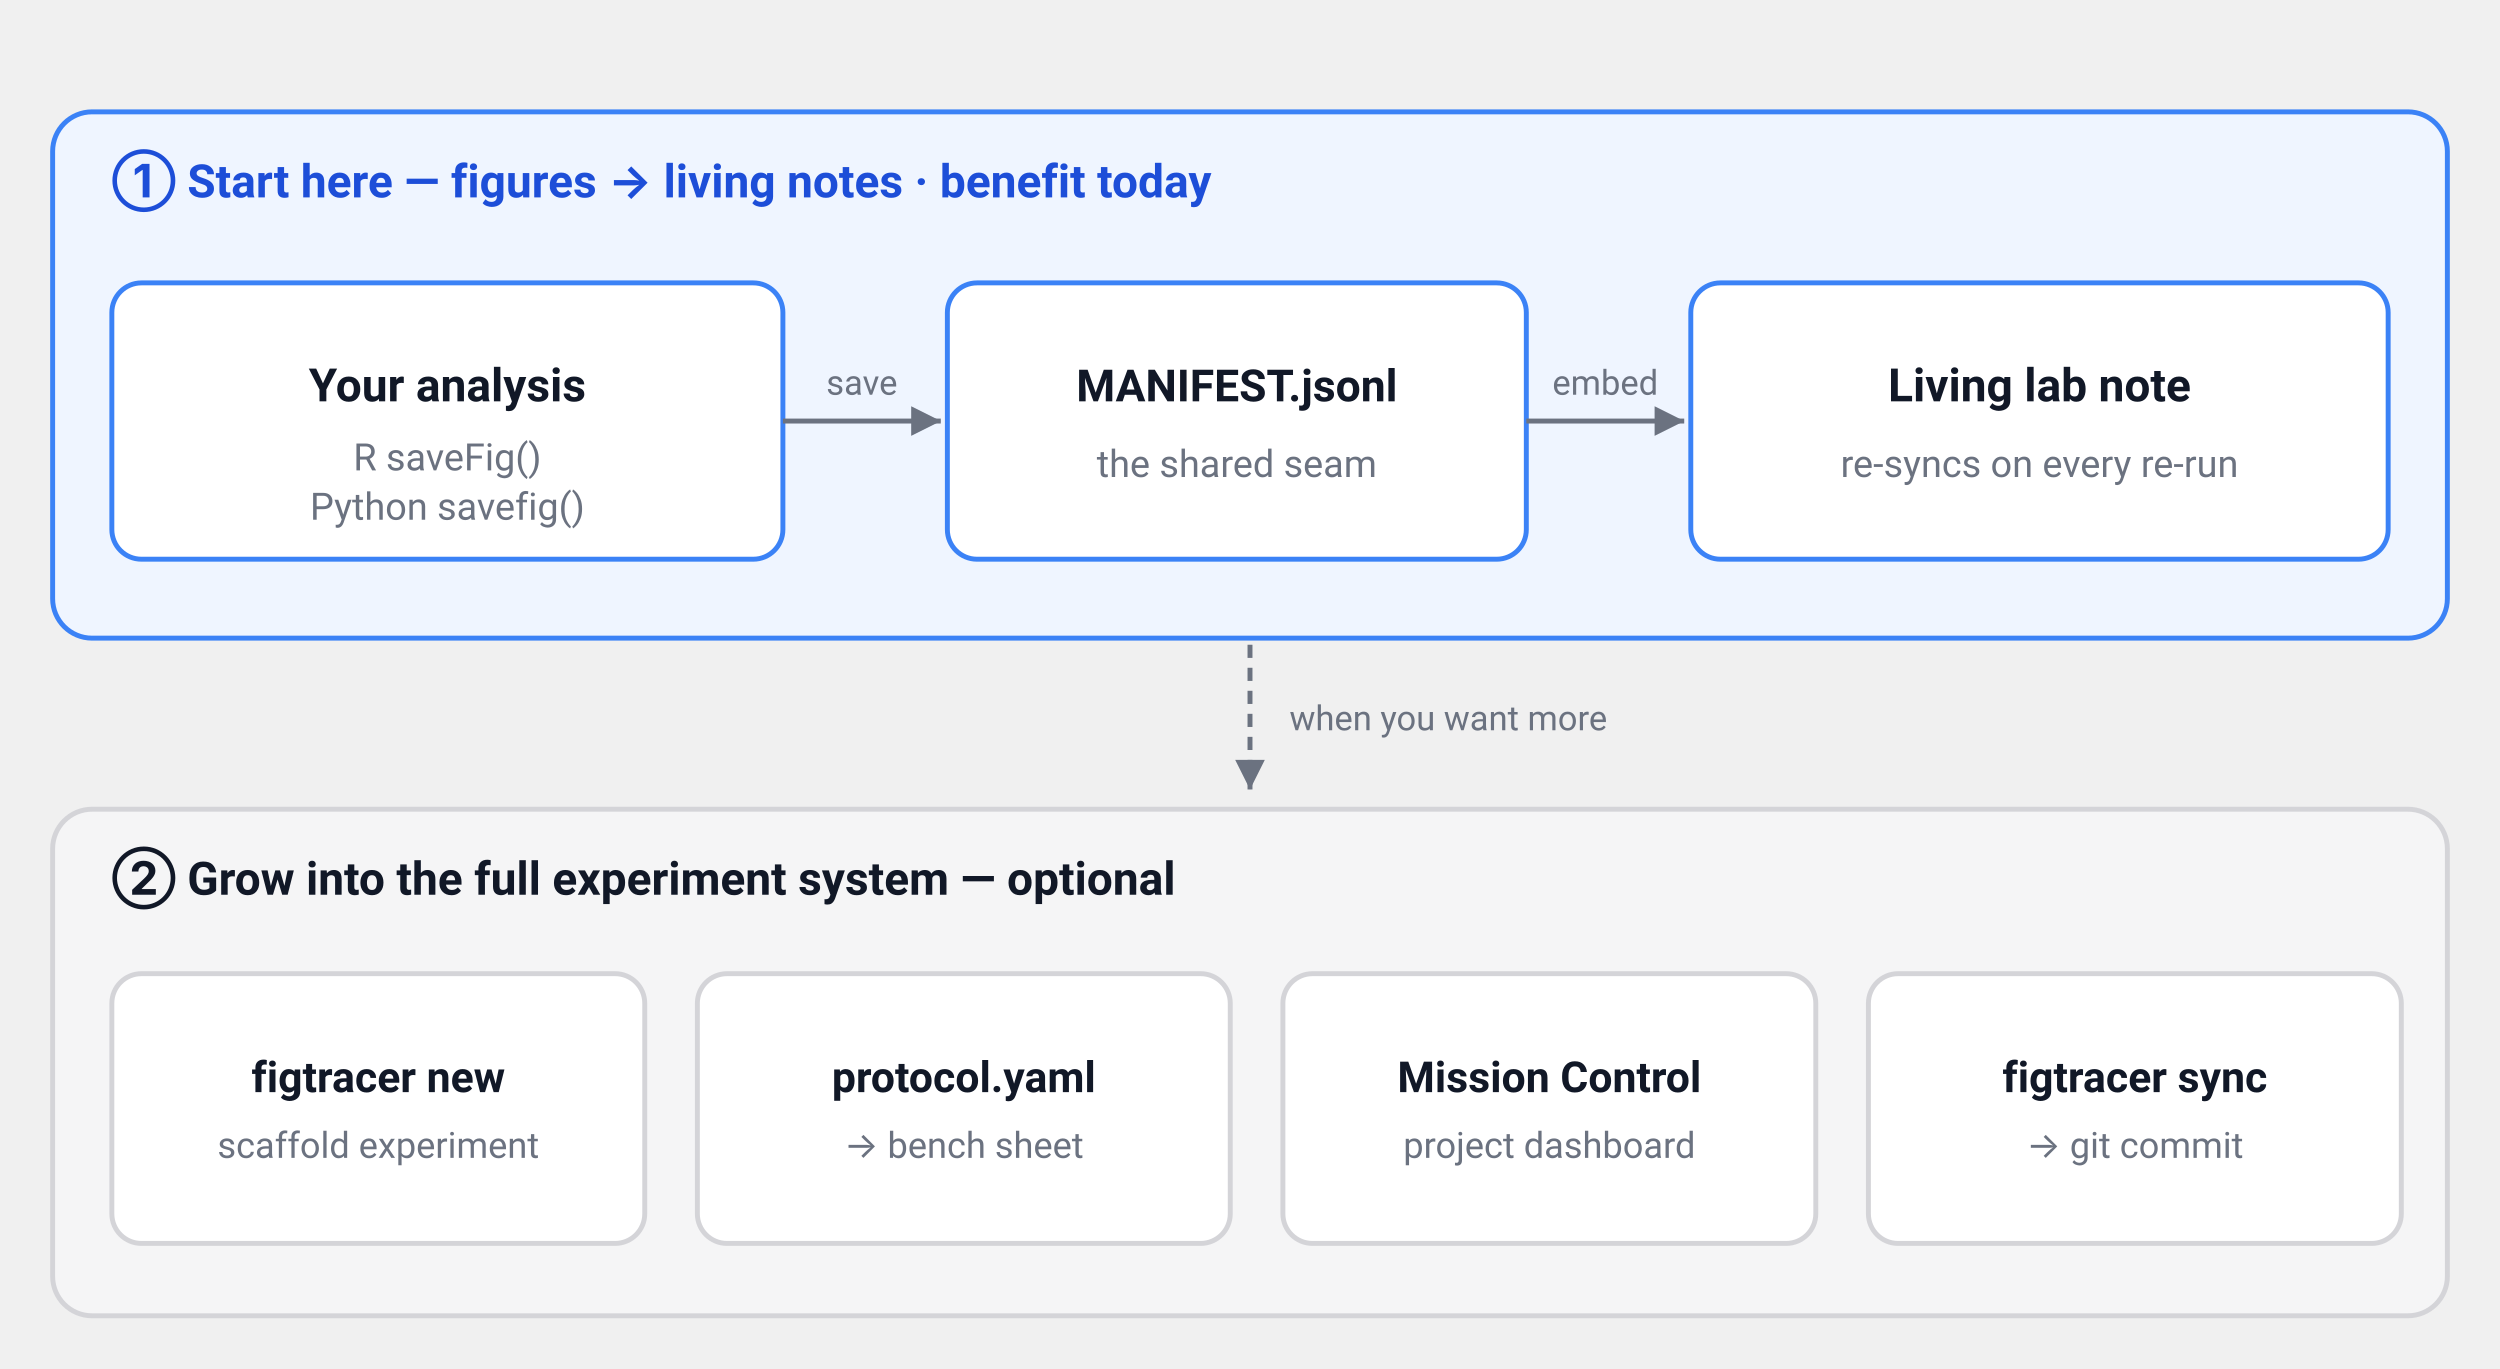
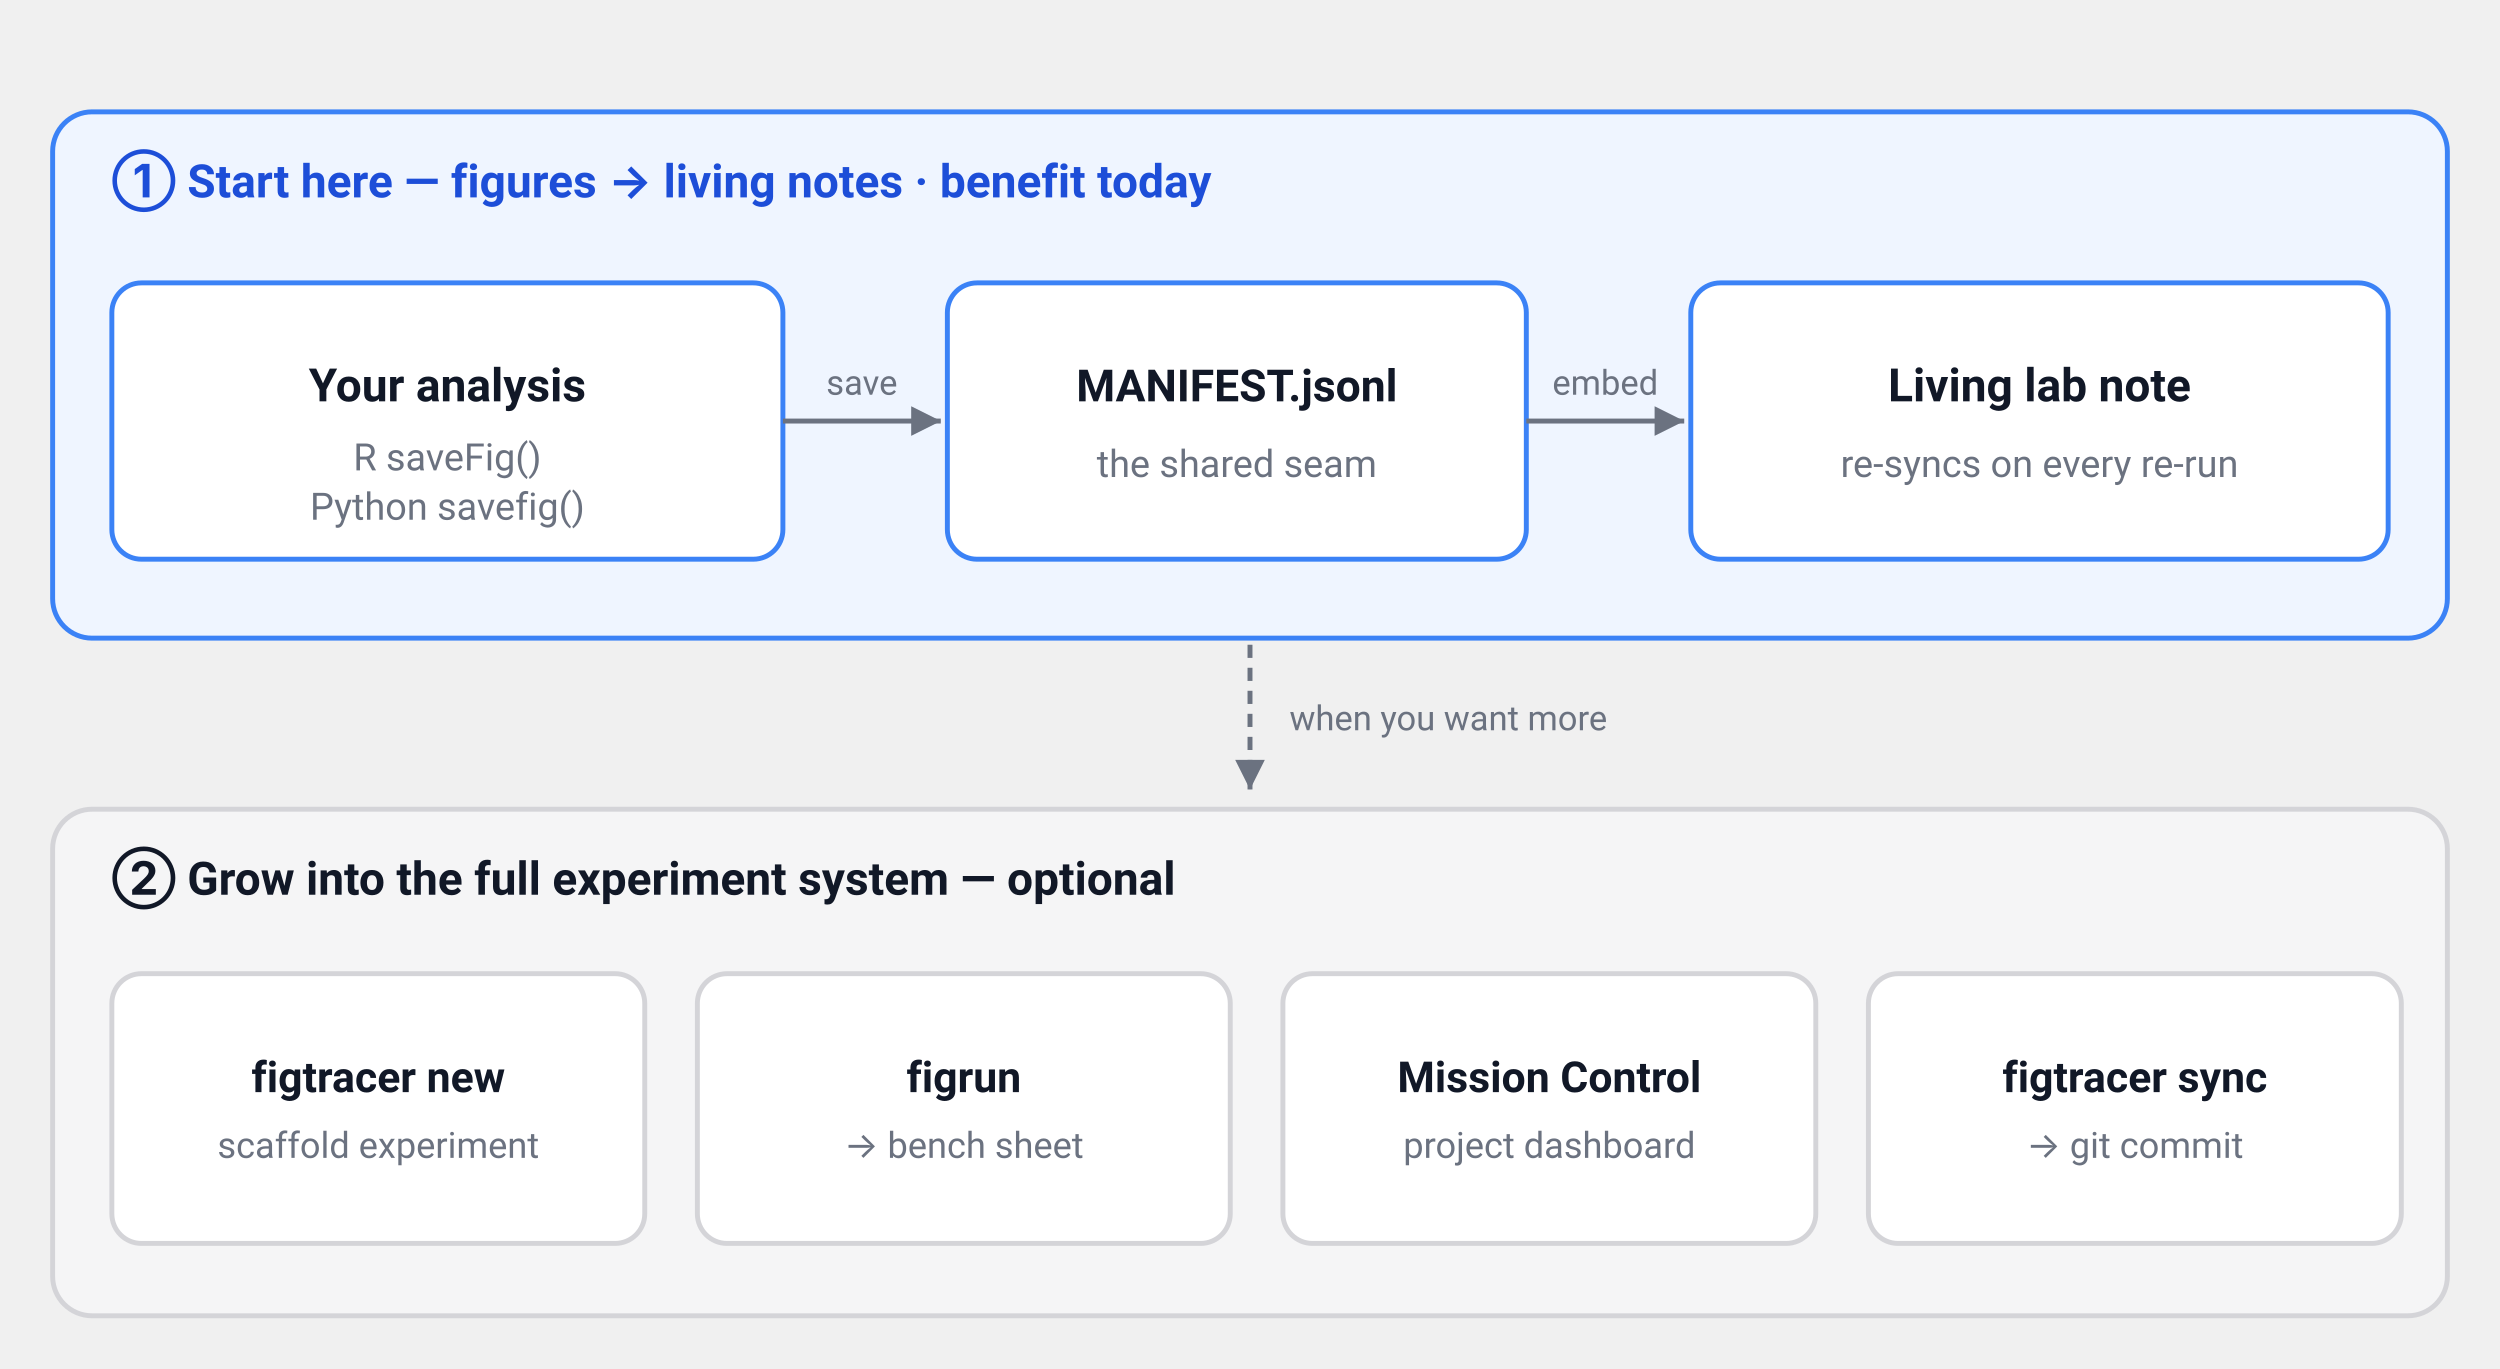
<svg xmlns="http://www.w3.org/2000/svg" viewBox="0 0 760 416" role="img" font-family="system-ui, -apple-system, Segoe UI, Roboto, sans-serif">
  <defs>
    <marker id="ah" markerWidth="9" markerHeight="9" refX="6" refY="3" orient="auto">
      <path d="M0,0 L6,3 L0,6 Z" fill="#6b7280" />
    </marker>
  </defs>
  <rect x="16" y="34" width="728" height="160" rx="12" fill="#eff5ff" stroke="#3b82f6" stroke-width="1.5" />
  <text x="34" y="60" font-size="14" font-weight="700" fill="#1d4ed8">① Start here — figures → living notes · benefit today</text>
  <rect x="34" y="86" width="204" height="84" rx="9" fill="#ffffff" stroke="#3b82f6" stroke-width="1.5" />
  <text x="136" y="122" text-anchor="middle" font-size="14" font-weight="700" fill="#111827">Your analysis</text>
  <text x="136" y="143" text-anchor="middle" font-size="11.5" fill="#6b7280">R saveFig()</text>
  <text x="136" y="158" text-anchor="middle" font-size="11.5" fill="#6b7280">Python savefig()</text>
  <line x1="238" y1="128" x2="286" y2="128" stroke="#6b7280" stroke-width="1.5" marker-end="url(#ah)" />
  <text x="262" y="120" text-anchor="middle" font-size="10.5" fill="#6b7280">save</text>
  <rect x="288" y="86" width="176" height="84" rx="9" fill="#ffffff" stroke="#3b82f6" stroke-width="1.5" />
  <text x="376" y="122" text-anchor="middle" font-size="13.5" font-weight="700" fill="#111827">MANIFEST.jsonl</text>
  <text x="376" y="145" text-anchor="middle" font-size="11.5" fill="#6b7280">the shared seam</text>
  <line x1="464" y1="128" x2="512" y2="128" stroke="#6b7280" stroke-width="1.5" marker-end="url(#ah)" />
  <text x="488" y="120" text-anchor="middle" font-size="10.5" fill="#6b7280">embed</text>
  <rect x="514" y="86" width="212" height="84" rx="9" fill="#ffffff" stroke="#3b82f6" stroke-width="1.5" />
  <text x="620" y="122" text-anchor="middle" font-size="14" font-weight="700" fill="#111827">Living lab note</text>
  <text x="620" y="145" text-anchor="middle" font-size="11.5" fill="#6b7280">re-syncs on every re-run</text>
  <line x1="380" y1="196" x2="380" y2="240" stroke="#6b7280" stroke-width="1.5" stroke-dasharray="4 3" marker-end="url(#ah)" />
  <text x="392" y="222" font-size="10.5" fill="#6b7280">when you want more</text>
  <rect x="16" y="246" width="728" height="154" rx="12" fill="#f5f5f6" stroke="#d4d4d8" stroke-width="1.5" />
  <text x="34" y="272" font-size="14" font-weight="700" fill="#111827">② Grow into the full experiment system — optional</text>
  <rect x="34" y="296" width="162" height="82" rx="9" fill="#ffffff" stroke="#d4d4d8" stroke-width="1.5" />
  <text x="115" y="332" text-anchor="middle" font-size="13" font-weight="700" fill="#111827">figtracer new</text>
  <text x="115" y="352" text-anchor="middle" font-size="11" fill="#6b7280">scaffold experiment</text>
  <rect x="212" y="296" width="162" height="82" rx="9" fill="#ffffff" stroke="#d4d4d8" stroke-width="1.5" />
-   <text x="293" y="332" text-anchor="middle" font-size="13" font-weight="700" fill="#111827">protocol.yaml</text>
+   <text x="293" y="332" text-anchor="middle" font-size="13" font-weight="700" fill="#111827">figrun</text>
  <text x="293" y="352" text-anchor="middle" font-size="11" fill="#6b7280">→ bench sheet</text>
  <rect x="390" y="296" width="162" height="82" rx="9" fill="#ffffff" stroke="#d4d4d8" stroke-width="1.5" />
  <text x="471" y="332" text-anchor="middle" font-size="13" font-weight="700" fill="#111827">Mission Control</text>
  <text x="471" y="352" text-anchor="middle" font-size="11" fill="#6b7280">project dashboard</text>
  <rect x="568" y="296" width="162" height="82" rx="9" fill="#ffffff" stroke="#d4d4d8" stroke-width="1.5" />
  <text x="649" y="332" text-anchor="middle" font-size="13" font-weight="700" fill="#111827">figtracer sync</text>
  <text x="649" y="352" text-anchor="middle" font-size="11" fill="#6b7280">→ git commit</text>
</svg>
